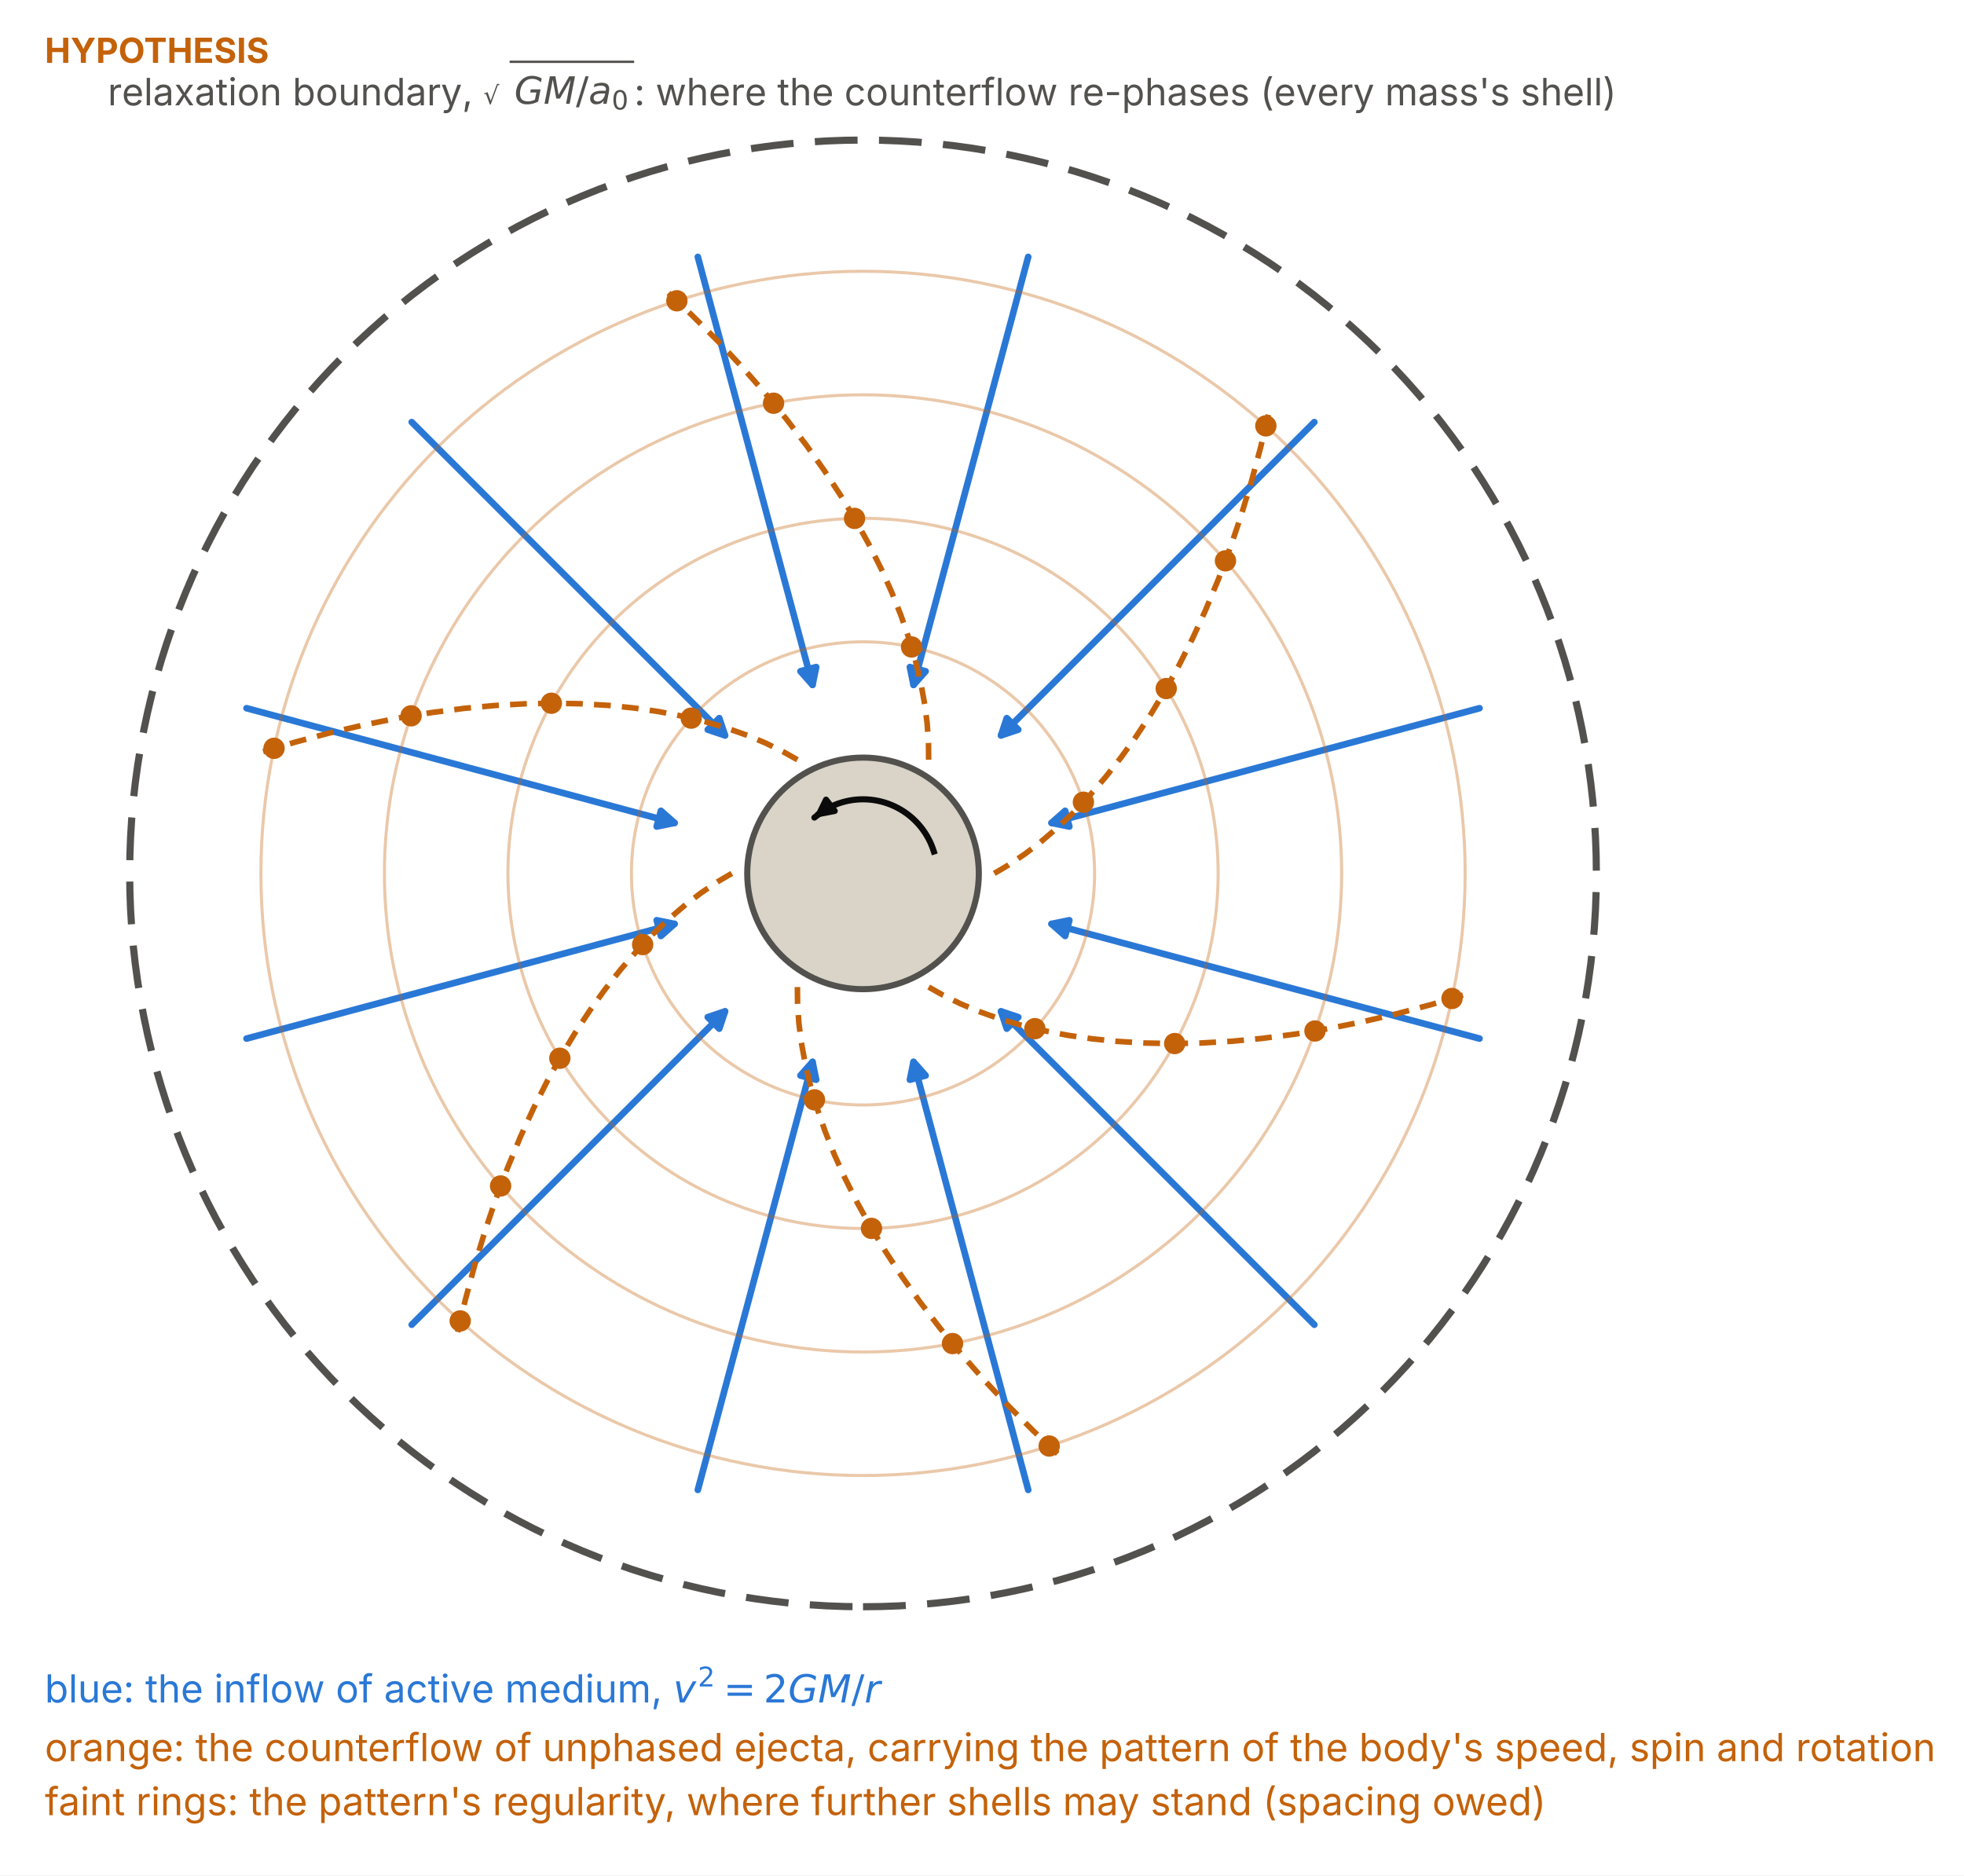
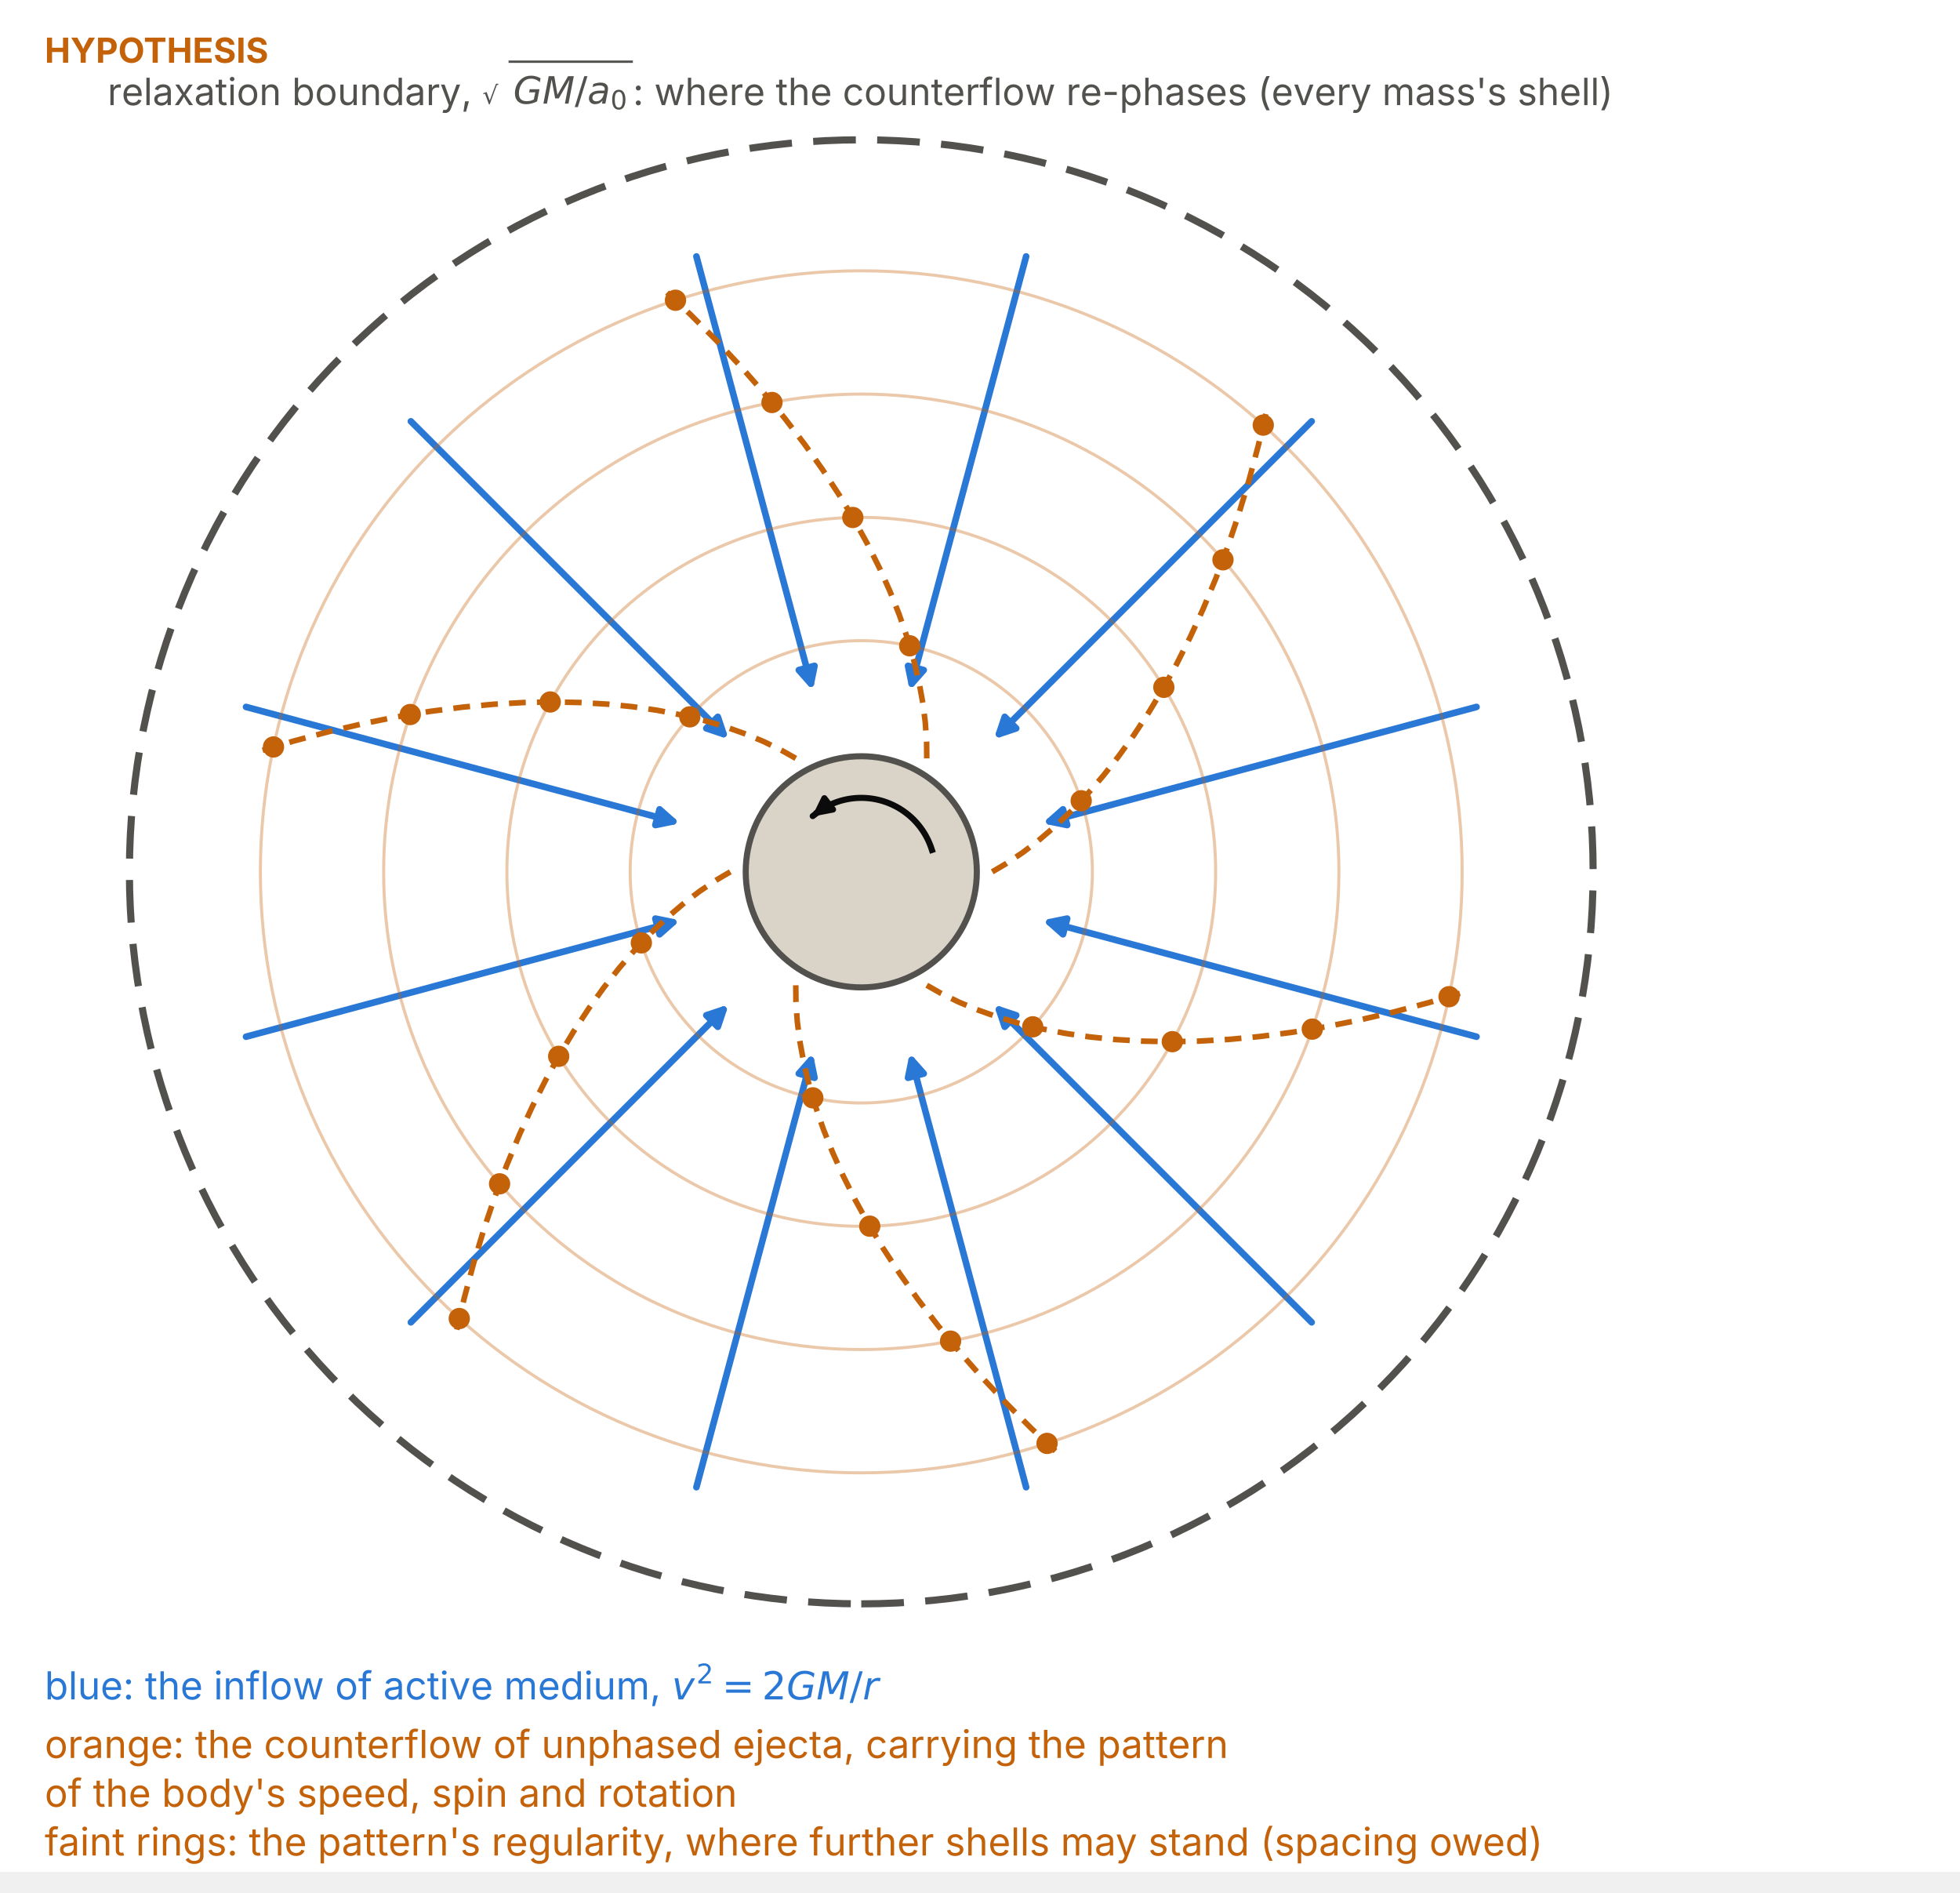
- <svg xmlns="http://www.w3.org/2000/svg" xmlns:xlink="http://www.w3.org/1999/xlink" width="385.781pt" height="368.375pt" viewBox="0 0 385.781 368.375" version="1.1">
+ <svg xmlns="http://www.w3.org/2000/svg" xmlns:xlink="http://www.w3.org/1999/xlink" width="385.781pt" height="372.4pt" viewBox="0 0 385.781 372.4" version="1.1">
  <defs>
    <style type="text/css">*{stroke-linejoin: round; stroke-linecap: butt}</style>
  </defs>
  <g id="figure_1">
    <g id="patch_1">
      <path d="M 0 368.375  L 385.781 368.375  L 385.781 0  L 0 0  z " style="fill: #ffffff" />
    </g>
    <g id="axes_1">
      <g id="patch_2">
        <path d="M 169.521 194.304  C 175.553 194.304 181.339 191.908 185.604 187.643  C 189.869 183.377 192.266 177.592 192.266 171.56  C 192.266 165.528 189.869 159.742 185.604 155.477  C 181.339 151.212 175.553 148.815 169.521 148.815  C 163.489 148.815 157.704 151.212 153.438 155.477  C 149.173 159.742 146.777 165.528 146.777 171.56  C 146.777 177.592 149.173 183.377 153.438 187.643  C 157.704 191.908 163.489 194.304 169.521 194.304  z " clip-path="url(#p2a9e3e7545)" style="fill: #d9d4c7; stroke: #52514e; stroke-width: 1.2; stroke-linejoin: miter" />
      </g>
      <g id="patch_3">
        <path d="M 159.968 160.593  Q 159.895 160.649 160.887 159.888  " clip-path="url(#p2a9e3e7545)" style="fill: none; stroke: #0b0b0b; stroke-width: 1.2; stroke-linecap: round" />
        <path d="M 163.961 159.296  L 160.887 159.888  L 162.257 157.074  z " clip-path="url(#p2a9e3e7545)" style="fill: #0b0b0b; stroke: #0b0b0b; stroke-width: 1.2; stroke-linecap: round" />
      </g>
      <g id="patch_4">
        <path d="M 290.618 139.112  Q 247.88 150.564 206.546 161.639  " clip-path="url(#p2a9e3e7545)" style="fill: none; stroke: #2a78d6; stroke-width: 1.3; stroke-linecap: round" />
        <path d="M 210.051 162.356  L 206.546 161.639  L 209.223 159.265  z " clip-path="url(#p2a9e3e7545)" style="fill: #2a78d6; stroke: #2a78d6; stroke-width: 1.3; stroke-linecap: round" />
      </g>
      <g id="patch_5">
        <path d="M 258.17 82.911  Q 226.884 114.197 196.625 144.456  " clip-path="url(#p2a9e3e7545)" style="fill: none; stroke: #2a78d6; stroke-width: 1.3; stroke-linecap: round" />
        <path d="M 200.019 143.325  L 196.625 144.456  L 197.757 141.062  z " clip-path="url(#p2a9e3e7545)" style="fill: #2a78d6; stroke: #2a78d6; stroke-width: 1.3; stroke-linecap: round" />
      </g>
      <g id="patch_6">
        <path d="M 201.969 50.463  Q 190.517 93.201 179.442 134.535  " clip-path="url(#p2a9e3e7545)" style="fill: none; stroke: #2a78d6; stroke-width: 1.3; stroke-linecap: round" />
        <path d="M 181.816 131.858  L 179.442 134.535  L 178.725 131.03  z " clip-path="url(#p2a9e3e7545)" style="fill: #2a78d6; stroke: #2a78d6; stroke-width: 1.3; stroke-linecap: round" />
      </g>
      <g id="patch_7">
        <path d="M 137.073 50.463  Q 148.525 93.201 159.601 134.535  " clip-path="url(#p2a9e3e7545)" style="fill: none; stroke: #2a78d6; stroke-width: 1.3; stroke-linecap: round" />
        <path d="M 160.318 131.03  L 159.601 134.535  L 157.227 131.858  z " clip-path="url(#p2a9e3e7545)" style="fill: #2a78d6; stroke: #2a78d6; stroke-width: 1.3; stroke-linecap: round" />
      </g>
      <g id="patch_8">
        <path d="M 80.872 82.911  Q 112.159 114.197 142.417 144.456  " clip-path="url(#p2a9e3e7545)" style="fill: none; stroke: #2a78d6; stroke-width: 1.3; stroke-linecap: round" />
        <path d="M 141.286 141.062  L 142.417 144.456  L 139.023 143.325  z " clip-path="url(#p2a9e3e7545)" style="fill: #2a78d6; stroke: #2a78d6; stroke-width: 1.3; stroke-linecap: round" />
      </g>
      <g id="patch_9">
        <path d="M 48.425 139.112  Q 91.163 150.564 132.497 161.639  " clip-path="url(#p2a9e3e7545)" style="fill: none; stroke: #2a78d6; stroke-width: 1.3; stroke-linecap: round" />
        <path d="M 129.82 159.265  L 132.497 161.639  L 128.992 162.356  z " clip-path="url(#p2a9e3e7545)" style="fill: #2a78d6; stroke: #2a78d6; stroke-width: 1.3; stroke-linecap: round" />
      </g>
      <g id="patch_10">
        <path d="M 48.425 204.008  Q 91.163 192.556 132.497 181.481  " clip-path="url(#p2a9e3e7545)" style="fill: none; stroke: #2a78d6; stroke-width: 1.3; stroke-linecap: round" />
        <path d="M 128.992 180.763  L 132.497 181.481  L 129.82 183.854  z " clip-path="url(#p2a9e3e7545)" style="fill: #2a78d6; stroke: #2a78d6; stroke-width: 1.3; stroke-linecap: round" />
      </g>
      <g id="patch_11">
        <path d="M 80.872 260.209  Q 112.159 228.922 142.417 198.664  " clip-path="url(#p2a9e3e7545)" style="fill: none; stroke: #2a78d6; stroke-width: 1.3; stroke-linecap: round" />
        <path d="M 139.023 199.795  L 142.417 198.664  L 141.286 202.058  z " clip-path="url(#p2a9e3e7545)" style="fill: #2a78d6; stroke: #2a78d6; stroke-width: 1.3; stroke-linecap: round" />
      </g>
      <g id="patch_12">
        <path d="M 137.073 292.657  Q 148.525 249.919 159.601 208.584  " clip-path="url(#p2a9e3e7545)" style="fill: none; stroke: #2a78d6; stroke-width: 1.3; stroke-linecap: round" />
        <path d="M 157.227 211.261  L 159.601 208.584  L 160.318 212.09  z " clip-path="url(#p2a9e3e7545)" style="fill: #2a78d6; stroke: #2a78d6; stroke-width: 1.3; stroke-linecap: round" />
      </g>
      <g id="patch_13">
        <path d="M 201.969 292.657  Q 190.517 249.919 179.442 208.584  " clip-path="url(#p2a9e3e7545)" style="fill: none; stroke: #2a78d6; stroke-width: 1.3; stroke-linecap: round" />
        <path d="M 178.725 212.09  L 179.442 208.584  L 181.816 211.261  z " clip-path="url(#p2a9e3e7545)" style="fill: #2a78d6; stroke: #2a78d6; stroke-width: 1.3; stroke-linecap: round" />
      </g>
      <g id="patch_14">
        <path d="M 258.17 260.209  Q 226.884 228.922 196.625 198.664  " clip-path="url(#p2a9e3e7545)" style="fill: none; stroke: #2a78d6; stroke-width: 1.3; stroke-linecap: round" />
        <path d="M 197.757 202.058  L 196.625 198.664  L 200.019 199.795  z " clip-path="url(#p2a9e3e7545)" style="fill: #2a78d6; stroke: #2a78d6; stroke-width: 1.3; stroke-linecap: round" />
      </g>
      <g id="patch_15">
        <path d="M 290.618 204.008  Q 247.88 192.556 206.546 181.481  " clip-path="url(#p2a9e3e7545)" style="fill: none; stroke: #2a78d6; stroke-width: 1.3; stroke-linecap: round" />
        <path d="M 209.223 183.854  L 206.546 181.481  L 210.051 180.763  z " clip-path="url(#p2a9e3e7545)" style="fill: #2a78d6; stroke: #2a78d6; stroke-width: 1.3; stroke-linecap: round" />
      </g>
      <g id="patch_16">
        <path d="M 169.521 217.049  C 181.585 217.049 193.157 212.256 201.687 203.726  C 210.217 195.195 215.01 183.624 215.01 171.56  C 215.01 159.496 210.217 147.925 201.687 139.394  C 193.157 130.864 181.585 126.071 169.521 126.071  C 157.457 126.071 145.886 130.864 137.355 139.394  C 128.825 147.925 124.032 159.496 124.032 171.56  C 124.032 183.624 128.825 195.195 137.355 203.726  C 145.886 212.256 157.457 217.049 169.521 217.049  L 169.521 217.049  z " clip-path="url(#p2a9e3e7545)" style="fill: none; opacity: 0.35; stroke: #c4620a; stroke-width: 0.6; stroke-linejoin: miter" />
      </g>
      <g id="patch_17">
        <path d="M 169.521 241.31  C 188.019 241.31 205.762 233.961 218.842 220.881  C 231.922 207.801 239.271 190.058 239.271 171.56  C 239.271 153.062 231.922 135.319 218.842 122.239  C 205.762 109.159 188.019 101.81 169.521 101.81  C 151.023 101.81 133.28 109.159 120.2 122.239  C 107.12 135.319 99.771 153.062 99.771 171.56  C 99.771 190.058 107.12 207.801 120.2 220.881  C 133.28 233.961 151.023 241.31 169.521 241.31  L 169.521 241.31  z " clip-path="url(#p2a9e3e7545)" style="fill: none; opacity: 0.35; stroke: #c4620a; stroke-width: 0.6; stroke-linejoin: miter" />
      </g>
      <g id="patch_18">
        <path d="M 169.521 265.571  C 194.453 265.571 218.367 255.665 235.997 238.036  C 253.627 220.406 263.532 196.492 263.532 171.56  C 263.532 146.628 253.627 122.714 235.997 105.084  C 218.367 87.454 194.453 77.549 169.521 77.549  C 144.589 77.549 120.675 87.454 103.045 105.084  C 85.416 122.714 75.51 146.628 75.51 171.56  C 75.51 196.492 85.416 220.406 103.045 238.036  C 120.675 255.665 144.589 265.571 169.521 265.571  L 169.521 265.571  z " clip-path="url(#p2a9e3e7545)" style="fill: none; opacity: 0.35; stroke: #c4620a; stroke-width: 0.6; stroke-linejoin: miter" />
      </g>
      <g id="patch_19">
        <path d="M 169.521 289.832  C 200.887 289.832 230.973 277.37 253.152 255.191  C 275.331 233.012 287.793 202.926 287.793 171.56  C 287.793 140.194 275.331 110.108 253.152 87.929  C 230.973 65.75 200.887 53.288 169.521 53.288  C 138.155 53.288 108.069 65.75 85.89 87.929  C 63.711 110.108 51.249 140.194 51.249 171.56  C 51.249 202.926 63.711 233.012 85.89 255.191  C 108.069 277.37 138.155 289.832 169.521 289.832  L 169.521 289.832  z " clip-path="url(#p2a9e3e7545)" style="fill: none; opacity: 0.35; stroke: #c4620a; stroke-width: 0.6; stroke-linejoin: miter" />
      </g>
      <g id="patch_20">
        <path d="M 169.521 315.609  C 207.724 315.609 244.366 300.431 271.379 273.418  C 298.393 246.405 313.57 209.762 313.57 171.56  C 313.57 133.358 298.393 96.715 271.379 69.702  C 244.366 42.689 207.724 27.511 169.521 27.511  C 131.319 27.511 94.676 42.689 67.663 69.702  C 40.65 96.715 25.472 133.358 25.472 171.56  C 25.472 209.762 40.65 246.405 67.663 273.418  C 94.676 300.431 131.319 315.609 169.521 315.609  L 169.521 315.609  z " clip-path="url(#p2a9e3e7545)" style="fill: none; stroke-dasharray: 8.4,4.2; stroke-dashoffset: 0; stroke: #52514e; stroke-width: 1.4; stroke-linejoin: miter" />
      </g>
      <g id="line2d_1">
        <path d="M 183.428 167.258  L 183.202 166.586  L 182.943 165.926  L 182.653 165.279  L 182.331 164.647  L 181.98 164.031  L 181.598 163.433  L 181.188 162.855  L 180.75 162.297  L 180.286 161.761  L 179.796 161.248  L 179.282 160.76  L 178.744 160.298  L 178.185 159.862  L 177.605 159.454  L 177.006 159.075  L 176.389 158.725  L 175.756 158.406  L 175.108 158.118  L 174.446 157.862  L 173.773 157.638  L 173.09 157.448  L 172.399 157.291  L 171.701 157.167  L 170.997 157.078  L 170.29 157.024  L 169.581 157.003  L 168.872 157.018  L 168.165 157.067  L 167.461 157.15  L 166.761 157.267  L 166.069 157.419  L 165.384 157.604  L 164.709 157.822  L 164.046 158.072  L 163.396 158.355  L 162.76 158.669  L 162.14 159.013  L 161.538 159.388  L 160.955 159.791  " clip-path="url(#p2a9e3e7545)" style="fill: none; stroke: #0b0b0b; stroke-width: 1.2; stroke-linecap: square" />
      </g>
      <g id="line2d_2">
        <path d="M 195.298 171.56  L 198.13 169.891  L 201.312 167.751  L 204.364 165.431  L 207.7 162.588  L 210.877 159.57  L 213.902 156.399  L 217.131 152.674  L 220.184 148.802  L 223.069 144.804  L 226.085 140.231  L 228.912 135.538  L 231.558 130.742  L 234.271 125.361  L 236.785 119.884  L 239.312 113.816  L 241.625 107.662  L 243.735 101.436  L 245.802 94.621  L 247.651 87.743  L 249.294 80.813  L 249.412 80.278  L 249.412 80.278  " clip-path="url(#p2a9e3e7545)" style="fill: none; stroke-dasharray: 3.3,2.2; stroke-dashoffset: 0; stroke: #c4620a; stroke-width: 1.1" />
      </g>
      <g id="line2d_3">
        <defs>
          <path id="m020e9b7e8d" d="M 0 1.6  C 0.424 1.6 0.831 1.431 1.131 1.131  C 1.431 0.831 1.6 0.424 1.6 0  C 1.6 -0.424 1.431 -0.831 1.131 -1.131  C 0.831 -1.431 0.424 -1.6 0 -1.6  C -0.424 -1.6 -0.831 -1.431 -1.131 -1.131  C -1.431 -0.831 -1.6 -0.424 -1.6 0  C -1.6 0.424 -1.431 0.831 -1.131 1.131  C -0.831 1.431 -0.424 1.6 0 1.6  z " style="stroke: #c4620a" />
        </defs>
        <g clip-path="url(#p2a9e3e7545)">
          <use xlink:href="#m020e9b7e8d" x="212.809" y="157.579" style="fill: #c4620a; stroke: #c4620a" />
        </g>
      </g>
      <g id="line2d_4">
        <g clip-path="url(#p2a9e3e7545)">
          <use xlink:href="#m020e9b7e8d" x="229.076" y="135.252" style="fill: #c4620a; stroke: #c4620a" />
        </g>
      </g>
      <g id="line2d_5">
        <g clip-path="url(#p2a9e3e7545)">
          <use xlink:href="#m020e9b7e8d" x="240.714" y="110.162" style="fill: #c4620a; stroke: #c4620a" />
        </g>
      </g>
      <g id="line2d_6">
        <g clip-path="url(#p2a9e3e7545)">
          <use xlink:href="#m020e9b7e8d" x="248.646" y="83.654" style="fill: #c4620a; stroke: #c4620a" />
        </g>
      </g>
      <g id="line2d_7">
        <path d="M 182.41 149.236  L 182.381 145.95  L 182.118 142.124  L 181.635 138.32  L 180.841 134.011  L 179.815 129.75  L 178.582 125.545  L 176.97 120.885  L 175.144 116.306  L 173.124 111.808  L 170.671 106.91  L 168.021 102.115  L 165.19 97.425  L 161.886 92.386  L 158.401 87.47  L 154.409 82.247  L 150.236 77.167  L 145.899 72.227  L 141.03 67.029  L 135.999 61.989  L 130.819 57.102  L 130.414 56.732  L 130.414 56.732  " clip-path="url(#p2a9e3e7545)" style="fill: none; stroke-dasharray: 3.3,2.2; stroke-dashoffset: 0; stroke: #c4620a; stroke-width: 1.1" />
      </g>
      <g id="line2d_8">
        <g clip-path="url(#p2a9e3e7545)">
          <use xlink:href="#m020e9b7e8d" x="179.058" y="127.081" style="fill: #c4620a; stroke: #c4620a" />
        </g>
      </g>
      <g id="line2d_9">
        <g clip-path="url(#p2a9e3e7545)">
          <use xlink:href="#m020e9b7e8d" x="167.855" y="101.83" style="fill: #c4620a; stroke: #c4620a" />
        </g>
      </g>
      <g id="line2d_10">
        <g clip-path="url(#p2a9e3e7545)">
          <use xlink:href="#m020e9b7e8d" x="151.946" y="79.206" style="fill: #c4620a; stroke: #c4620a" />
        </g>
      </g>
      <g id="line2d_11">
        <g clip-path="url(#p2a9e3e7545)">
          <use xlink:href="#m020e9b7e8d" x="132.955" y="59.082" style="fill: #c4620a; stroke: #c4620a" />
        </g>
      </g>
      <g id="line2d_12">
        <path d="M 156.633 149.236  L 153.772 147.618  L 150.328 145.933  L 146.792 144.45  L 142.662 142.982  L 138.46 141.74  L 134.201 140.705  L 129.36 139.771  L 124.481 139.063  L 119.576 138.564  L 114.108 138.239  L 108.631 138.137  L 103.153 138.243  L 97.137 138.585  L 91.137 139.146  L 84.618 139.991  L 78.132 141.065  L 71.685 142.351  L 64.75 143.969  L 57.869 145.806  L 51.046 147.848  L 50.524 148.013  L 50.524 148.013  " clip-path="url(#p2a9e3e7545)" style="fill: none; stroke-dasharray: 3.3,2.2; stroke-dashoffset: 0; stroke: #c4620a; stroke-width: 1.1" />
      </g>
      <g id="line2d_13">
        <g clip-path="url(#p2a9e3e7545)">
          <use xlink:href="#m020e9b7e8d" x="135.77" y="141.062" style="fill: #c4620a; stroke: #c4620a" />
        </g>
      </g>
      <g id="line2d_14">
        <g clip-path="url(#p2a9e3e7545)">
          <use xlink:href="#m020e9b7e8d" x="108.3" y="138.137" style="fill: #c4620a; stroke: #c4620a" />
        </g>
      </g>
      <g id="line2d_15">
        <g clip-path="url(#p2a9e3e7545)">
          <use xlink:href="#m020e9b7e8d" x="80.753" y="140.604" style="fill: #c4620a; stroke: #c4620a" />
        </g>
      </g>
      <g id="line2d_16">
        <g clip-path="url(#p2a9e3e7545)">
          <use xlink:href="#m020e9b7e8d" x="53.83" y="146.989" style="fill: #c4620a; stroke: #c4620a" />
        </g>
      </g>
      <g id="line2d_17">
        <path d="M 143.744 171.56  L 140.912 173.228  L 137.731 175.369  L 134.678 177.689  L 131.343 180.532  L 128.166 183.55  L 125.14 186.72  L 121.911 190.446  L 118.858 194.317  L 115.974 198.316  L 112.958 202.889  L 110.131 207.581  L 107.484 212.378  L 104.772 217.759  L 102.258 223.235  L 99.731 229.304  L 97.417 235.458  L 95.307 241.684  L 93.241 248.499  L 91.391 255.377  L 89.749 262.306  L 89.631 262.841  L 89.631 262.841  " clip-path="url(#p2a9e3e7545)" style="fill: none; stroke-dasharray: 3.3,2.2; stroke-dashoffset: 0; stroke: #c4620a; stroke-width: 1.1" />
      </g>
      <g id="line2d_18">
        <g clip-path="url(#p2a9e3e7545)">
          <use xlink:href="#m020e9b7e8d" x="126.234" y="185.54" style="fill: #c4620a; stroke: #c4620a" />
        </g>
      </g>
      <g id="line2d_19">
        <g clip-path="url(#p2a9e3e7545)">
          <use xlink:href="#m020e9b7e8d" x="109.966" y="207.868" style="fill: #c4620a; stroke: #c4620a" />
        </g>
      </g>
      <g id="line2d_20">
        <g clip-path="url(#p2a9e3e7545)">
          <use xlink:href="#m020e9b7e8d" x="98.328" y="232.957" style="fill: #c4620a; stroke: #c4620a" />
        </g>
      </g>
      <g id="line2d_21">
        <g clip-path="url(#p2a9e3e7545)">
          <use xlink:href="#m020e9b7e8d" x="90.396" y="259.466" style="fill: #c4620a; stroke: #c4620a" />
        </g>
      </g>
      <g id="line2d_22">
        <path d="M 156.633 193.884  L 156.662 197.17  L 156.924 200.995  L 157.408 204.799  L 158.202 209.109  L 159.227 213.37  L 160.46 217.575  L 162.072 222.234  L 163.898 226.814  L 165.919 231.311  L 168.371 236.21  L 171.021 241.004  L 173.852 245.694  L 177.156 250.734  L 180.642 255.649  L 184.634 260.872  L 188.806 265.953  L 193.143 270.893  L 198.012 276.09  L 203.044 281.131  L 208.224 286.018  L 208.628 286.388  L 208.628 286.388  " clip-path="url(#p2a9e3e7545)" style="fill: none; stroke-dasharray: 3.3,2.2; stroke-dashoffset: 0; stroke: #c4620a; stroke-width: 1.1" />
      </g>
      <g id="line2d_23">
        <g clip-path="url(#p2a9e3e7545)">
          <use xlink:href="#m020e9b7e8d" x="159.985" y="216.038" style="fill: #c4620a; stroke: #c4620a" />
        </g>
      </g>
      <g id="line2d_24">
        <g clip-path="url(#p2a9e3e7545)">
          <use xlink:href="#m020e9b7e8d" x="171.187" y="241.29" style="fill: #c4620a; stroke: #c4620a" />
        </g>
      </g>
      <g id="line2d_25">
        <g clip-path="url(#p2a9e3e7545)">
          <use xlink:href="#m020e9b7e8d" x="187.097" y="263.913" style="fill: #c4620a; stroke: #c4620a" />
        </g>
      </g>
      <g id="line2d_26">
        <g clip-path="url(#p2a9e3e7545)">
          <use xlink:href="#m020e9b7e8d" x="206.088" y="284.037" style="fill: #c4620a; stroke: #c4620a" />
        </g>
      </g>
      <g id="line2d_27">
        <path d="M 182.41 193.884  L 185.271 195.502  L 188.715 197.187  L 192.251 198.67  L 196.38 200.137  L 200.583 201.38  L 204.841 202.414  L 209.682 203.348  L 214.561 204.057  L 219.466 204.555  L 224.935 204.881  L 230.412 204.983  L 235.889 204.876  L 241.905 204.535  L 247.905 203.974  L 254.425 203.128  L 260.91 202.055  L 267.357 200.769  L 274.293 199.151  L 281.174 197.314  L 287.996 195.272  L 288.519 195.106  L 288.519 195.106  " clip-path="url(#p2a9e3e7545)" style="fill: none; stroke-dasharray: 3.3,2.2; stroke-dashoffset: 0; stroke: #c4620a; stroke-width: 1.1" />
      </g>
      <g id="line2d_28">
        <g clip-path="url(#p2a9e3e7545)">
          <use xlink:href="#m020e9b7e8d" x="203.272" y="202.058" style="fill: #c4620a; stroke: #c4620a" />
        </g>
      </g>
      <g id="line2d_29">
        <g clip-path="url(#p2a9e3e7545)">
          <use xlink:href="#m020e9b7e8d" x="230.742" y="204.982" style="fill: #c4620a; stroke: #c4620a" />
        </g>
      </g>
      <g id="line2d_30">
        <g clip-path="url(#p2a9e3e7545)">
          <use xlink:href="#m020e9b7e8d" x="258.29" y="202.516" style="fill: #c4620a; stroke: #c4620a" />
        </g>
      </g>
      <g id="line2d_31">
        <g clip-path="url(#p2a9e3e7545)">
          <use xlink:href="#m020e9b7e8d" x="285.213" y="196.131" style="fill: #c4620a; stroke: #c4620a" />
        </g>
      </g>
      <g id="text_1">
        <g style="fill: #52514e" transform="translate(21.15123 21.44535)">
          <text>
            <tspan x="0" y="-0.758" style="font-size: 7.4px; font-family: 'Inter'; fill: #52514e">r</tspan>
            <tspan x="2.782" y="-0.758" style="font-size: 7.4px; font-family: 'Inter'; fill: #52514e">e</tspan>
            <tspan x="7.091" y="-0.758" style="font-size: 7.4px; font-family: 'Inter'; fill: #52514e">l</tspan>
            <tspan x="8.881" y="-0.758" style="font-size: 7.4px; font-family: 'Inter'; fill: #52514e">a</tspan>
            <tspan x="13.031" y="-0.758" style="font-size: 7.4px; font-family: 'Inter'; fill: #52514e">x</tspan>
            <tspan x="17.066" y="-0.758" style="font-size: 7.4px; font-family: 'Inter'; fill: #52514e">a</tspan>
            <tspan x="21.216" y="-0.758" style="font-size: 7.4px; font-family: 'Inter'; fill: #52514e">t</tspan>
            <tspan x="23.633" y="-0.758" style="font-size: 7.4px; font-family: 'Inter'; fill: #52514e">i</tspan>
            <tspan x="25.423" y="-0.758" style="font-size: 7.4px; font-family: 'Inter'; fill: #52514e">o</tspan>
            <tspan x="29.855" y="-0.758" style="font-size: 7.4px; font-family: 'Inter'; fill: #52514e">n</tspan>
            <tspan x="34.221" y="-0.758" style="font-size: 7.4px; font-family: 'Inter'; fill: #52514e"> </tspan>
            <tspan x="36.3" y="-0.758" style="font-size: 7.4px; font-family: 'Inter'; fill: #52514e">b</tspan>
            <tspan x="40.825" y="-0.758" style="font-size: 7.4px; font-family: 'Inter'; fill: #52514e">o</tspan>
            <tspan x="45.257" y="-0.758" style="font-size: 7.4px; font-family: 'Inter'; fill: #52514e">u</tspan>
            <tspan x="49.627" y="-0.758" style="font-size: 7.4px; font-family: 'Inter'; fill: #52514e">n</tspan>
            <tspan x="53.993" y="-0.758" style="font-size: 7.4px; font-family: 'Inter'; fill: #52514e">d</tspan>
            <tspan x="58.519" y="-0.758" style="font-size: 7.4px; font-family: 'Inter'; fill: #52514e">a</tspan>
            <tspan x="62.669" y="-0.758" style="font-size: 7.4px; font-family: 'Inter'; fill: #52514e">r</tspan>
            <tspan x="65.451" y="-0.758" style="font-size: 7.4px; font-family: 'Inter'; fill: #52514e">y</tspan>
            <tspan x="69.605" y="-0.758" style="font-size: 7.4px; font-family: 'Inter'; fill: #52514e">,</tspan>
            <tspan x="71.734" y="-0.758" style="font-size: 7.4px; font-family: 'Inter'; fill: #52514e"> </tspan>
            <tspan x="103.415" y="-0.758" style="font-size: 7.4px; font-family: 'Inter'; fill: #52514e">:</tspan>
            <tspan x="105.544" y="-0.758" style="font-size: 7.4px; font-family: 'Inter'; fill: #52514e"> </tspan>
            <tspan x="107.623" y="-0.758" style="font-size: 7.4px; font-family: 'Inter'; fill: #52514e">w</tspan>
            <tspan x="113.671" y="-0.758" style="font-size: 7.4px; font-family: 'Inter'; fill: #52514e">h</tspan>
            <tspan x="118.041" y="-0.758" style="font-size: 7.4px; font-family: 'Inter'; fill: #52514e">e</tspan>
            <tspan x="122.35" y="-0.758" style="font-size: 7.4px; font-family: 'Inter'; fill: #52514e">r</tspan>
            <tspan x="125.132" y="-0.758" style="font-size: 7.4px; font-family: 'Inter'; fill: #52514e">e</tspan>
            <tspan x="129.441" y="-0.758" style="font-size: 7.4px; font-family: 'Inter'; fill: #52514e"> </tspan>
            <tspan x="131.52" y="-0.758" style="font-size: 7.4px; font-family: 'Inter'; fill: #52514e">t</tspan>
            <tspan x="133.938" y="-0.758" style="font-size: 7.4px; font-family: 'Inter'; fill: #52514e">h</tspan>
            <tspan x="138.308" y="-0.758" style="font-size: 7.4px; font-family: 'Inter'; fill: #52514e">e</tspan>
            <tspan x="142.617" y="-0.758" style="font-size: 7.4px; font-family: 'Inter'; fill: #52514e"> </tspan>
            <tspan x="144.695" y="-0.758" style="font-size: 7.4px; font-family: 'Inter'; fill: #52514e">c</tspan>
            <tspan x="148.917" y="-0.758" style="font-size: 7.4px; font-family: 'Inter'; fill: #52514e">o</tspan>
            <tspan x="153.349" y="-0.758" style="font-size: 7.4px; font-family: 'Inter'; fill: #52514e">u</tspan>
            <tspan x="157.719" y="-0.758" style="font-size: 7.4px; font-family: 'Inter'; fill: #52514e">n</tspan>
            <tspan x="162.086" y="-0.758" style="font-size: 7.4px; font-family: 'Inter'; fill: #52514e">t</tspan>
            <tspan x="164.503" y="-0.758" style="font-size: 7.4px; font-family: 'Inter'; fill: #52514e">e</tspan>
            <tspan x="168.812" y="-0.758" style="font-size: 7.4px; font-family: 'Inter'; fill: #52514e">r</tspan>
            <tspan x="171.595" y="-0.758" style="font-size: 7.4px; font-family: 'Inter'; fill: #52514e">f</tspan>
            <tspan x="174.33" y="-0.758" style="font-size: 7.4px; font-family: 'Inter'; fill: #52514e">l</tspan>
            <tspan x="176.12" y="-0.758" style="font-size: 7.4px; font-family: 'Inter'; fill: #52514e">o</tspan>
            <tspan x="180.551" y="-0.758" style="font-size: 7.4px; font-family: 'Inter'; fill: #52514e">w</tspan>
            <tspan x="186.6" y="-0.758" style="font-size: 7.4px; font-family: 'Inter'; fill: #52514e"> </tspan>
            <tspan x="188.678" y="-0.758" style="font-size: 7.4px; font-family: 'Inter'; fill: #52514e">r</tspan>
            <tspan x="191.46" y="-0.758" style="font-size: 7.4px; font-family: 'Inter'; fill: #52514e">e</tspan>
            <tspan x="195.769" y="-0.758" style="font-size: 7.4px; font-family: 'Inter'; fill: #52514e">-</tspan>
            <tspan x="199.169" y="-0.758" style="font-size: 7.4px; font-family: 'Inter'; fill: #52514e">p</tspan>
            <tspan x="203.694" y="-0.758" style="font-size: 7.4px; font-family: 'Inter'; fill: #52514e">h</tspan>
            <tspan x="208.064" y="-0.758" style="font-size: 7.4px; font-family: 'Inter'; fill: #52514e">a</tspan>
            <tspan x="212.214" y="-0.758" style="font-size: 7.4px; font-family: 'Inter'; fill: #52514e">s</tspan>
            <tspan x="216.115" y="-0.758" style="font-size: 7.4px; font-family: 'Inter'; fill: #52514e">e</tspan>
            <tspan x="220.424" y="-0.758" style="font-size: 7.4px; font-family: 'Inter'; fill: #52514e">s</tspan>
            <tspan x="224.325" y="-0.758" style="font-size: 7.4px; font-family: 'Inter'; fill: #52514e"> </tspan>
            <tspan x="226.404" y="-0.758" style="font-size: 7.4px; font-family: 'Inter'; fill: #52514e">(</tspan>
            <tspan x="229.099" y="-0.758" style="font-size: 7.4px; font-family: 'Inter'; fill: #52514e">e</tspan>
            <tspan x="233.408" y="-0.758" style="font-size: 7.4px; font-family: 'Inter'; fill: #52514e">v</tspan>
            <tspan x="237.562" y="-0.758" style="font-size: 7.4px; font-family: 'Inter'; fill: #52514e">e</tspan>
            <tspan x="241.87" y="-0.758" style="font-size: 7.4px; font-family: 'Inter'; fill: #52514e">r</tspan>
            <tspan x="244.653" y="-0.758" style="font-size: 7.4px; font-family: 'Inter'; fill: #52514e">y</tspan>
            <tspan x="248.806" y="-0.758" style="font-size: 7.4px; font-family: 'Inter'; fill: #52514e"> </tspan>
            <tspan x="250.885" y="-0.758" style="font-size: 7.4px; font-family: 'Inter'; fill: #52514e">m</tspan>
            <tspan x="257.359" y="-0.758" style="font-size: 7.4px; font-family: 'Inter'; fill: #52514e">a</tspan>
            <tspan x="261.509" y="-0.758" style="font-size: 7.4px; font-family: 'Inter'; fill: #52514e">s</tspan>
            <tspan x="265.41" y="-0.758" style="font-size: 7.4px; font-family: 'Inter'; fill: #52514e">s</tspan>
            <tspan x="269.311" y="-0.758" style="font-size: 7.4px; font-family: 'Inter'; fill: #52514e">'</tspan>
            <tspan x="271.527" y="-0.758" style="font-size: 7.4px; font-family: 'Inter'; fill: #52514e">s</tspan>
            <tspan x="275.428" y="-0.758" style="font-size: 7.4px; font-family: 'Inter'; fill: #52514e"> </tspan>
            <tspan x="277.506" y="-0.758" style="font-size: 7.4px; font-family: 'Inter'; fill: #52514e">s</tspan>
            <tspan x="281.407" y="-0.758" style="font-size: 7.4px; font-family: 'Inter'; fill: #52514e">h</tspan>
            <tspan x="285.778" y="-0.758" style="font-size: 7.4px; font-family: 'Inter'; fill: #52514e">e</tspan>
            <tspan x="290.086" y="-0.758" style="font-size: 7.4px; font-family: 'Inter'; fill: #52514e">l</tspan>
            <tspan x="291.876" y="-0.758" style="font-size: 7.4px; font-family: 'Inter'; fill: #52514e">l</tspan>
            <tspan x="293.666" y="-0.758" style="font-size: 7.4px; font-family: 'Inter'; fill: #52514e">)</tspan>
            <tspan x="73.812" y="-1.009" style="font-size: 4.868px; font-family: 'STIXSizeOneSym'; fill: #52514e">√</tspan>
            <tspan x="79.874" y="-1.053" style="font-style: oblique; font-size: 7.4px; font-family: 'DejaVu Sans'; fill: #52514e">G</tspan>
            <tspan x="85.601" y="-1.053" style="font-style: oblique; font-size: 7.4px; font-family: 'DejaVu Sans'; fill: #52514e">M</tspan>
            <tspan x="94.467" y="-1.053" style="font-style: oblique; font-size: 7.4px; font-family: 'DejaVu Sans'; fill: #52514e">a</tspan>
            <tspan x="91.977" y="-1.053" style="font-size: 7.4px; font-family: 'DejaVu Sans'; fill: #52514e">/</tspan>
            <tspan x="98.996" y="0.057" style="font-size: 5.18px; font-family: 'DejaVu Sans'; fill: #52514e">0</tspan>
          </text>
          <rect x="78.949" y="-9.537" width="24.466" height="0.463" />
        </g>
      </g>
      <g id="text_2">
        <g style="fill: #2a78d6" transform="translate(8.792615 335.321)">
          <text>
            <tspan x="0" y="-0.913" style="font-size: 7.6px; font-family: 'Inter'; fill: #2a78d6">b</tspan>
            <tspan x="4.65" y="-0.913" style="font-size: 7.6px; font-family: 'Inter'; fill: #2a78d6">l</tspan>
            <tspan x="6.489" y="-0.913" style="font-size: 7.6px; font-family: 'Inter'; fill: #2a78d6">u</tspan>
            <tspan x="10.979" y="-0.913" style="font-size: 7.6px; font-family: 'Inter'; fill: #2a78d6">e</tspan>
            <tspan x="15.406" y="-0.913" style="font-size: 7.6px; font-family: 'Inter'; fill: #2a78d6">:</tspan>
            <tspan x="17.594" y="-0.913" style="font-size: 7.6px; font-family: 'Inter'; fill: #2a78d6"> </tspan>
            <tspan x="19.73" y="-0.913" style="font-size: 7.6px; font-family: 'Inter'; fill: #2a78d6">t</tspan>
            <tspan x="22.214" y="-0.913" style="font-size: 7.6px; font-family: 'Inter'; fill: #2a78d6">h</tspan>
            <tspan x="26.704" y="-0.913" style="font-size: 7.6px; font-family: 'Inter'; fill: #2a78d6">e</tspan>
            <tspan x="31.131" y="-0.913" style="font-size: 7.6px; font-family: 'Inter'; fill: #2a78d6"> </tspan>
            <tspan x="33.267" y="-0.913" style="font-size: 7.6px; font-family: 'Inter'; fill: #2a78d6">i</tspan>
            <tspan x="35.106" y="-0.913" style="font-size: 7.6px; font-family: 'Inter'; fill: #2a78d6">n</tspan>
            <tspan x="39.593" y="-0.913" style="font-size: 7.6px; font-family: 'Inter'; fill: #2a78d6">f</tspan>
            <tspan x="42.403" y="-0.913" style="font-size: 7.6px; font-family: 'Inter'; fill: #2a78d6">l</tspan>
            <tspan x="44.242" y="-0.913" style="font-size: 7.6px; font-family: 'Inter'; fill: #2a78d6">o</tspan>
            <tspan x="48.796" y="-0.913" style="font-size: 7.6px; font-family: 'Inter'; fill: #2a78d6">w</tspan>
            <tspan x="55.01" y="-0.913" style="font-size: 7.6px; font-family: 'Inter'; fill: #2a78d6"> </tspan>
            <tspan x="57.146" y="-0.913" style="font-size: 7.6px; font-family: 'Inter'; fill: #2a78d6">o</tspan>
            <tspan x="61.699" y="-0.913" style="font-size: 7.6px; font-family: 'Inter'; fill: #2a78d6">f</tspan>
            <tspan x="64.51" y="-0.913" style="font-size: 7.6px; font-family: 'Inter'; fill: #2a78d6"> </tspan>
            <tspan x="66.646" y="-0.913" style="font-size: 7.6px; font-family: 'Inter'; fill: #2a78d6">a</tspan>
            <tspan x="70.91" y="-0.913" style="font-size: 7.6px; font-family: 'Inter'; fill: #2a78d6">c</tspan>
            <tspan x="75.248" y="-0.913" style="font-size: 7.6px; font-family: 'Inter'; fill: #2a78d6">t</tspan>
            <tspan x="77.732" y="-0.913" style="font-size: 7.6px; font-family: 'Inter'; fill: #2a78d6">i</tspan>
            <tspan x="79.571" y="-0.913" style="font-size: 7.6px; font-family: 'Inter'; fill: #2a78d6">v</tspan>
            <tspan x="83.839" y="-0.913" style="font-size: 7.6px; font-family: 'Inter'; fill: #2a78d6">e</tspan>
            <tspan x="88.266" y="-0.913" style="font-size: 7.6px; font-family: 'Inter'; fill: #2a78d6"> </tspan>
            <tspan x="90.402" y="-0.913" style="font-size: 7.6px; font-family: 'Inter'; fill: #2a78d6">m</tspan>
            <tspan x="97.054" y="-0.913" style="font-size: 7.6px; font-family: 'Inter'; fill: #2a78d6">e</tspan>
            <tspan x="101.481" y="-0.913" style="font-size: 7.6px; font-family: 'Inter'; fill: #2a78d6">d</tspan>
            <tspan x="106.131" y="-0.913" style="font-size: 7.6px; font-family: 'Inter'; fill: #2a78d6">i</tspan>
            <tspan x="107.97" y="-0.913" style="font-size: 7.6px; font-family: 'Inter'; fill: #2a78d6">u</tspan>
            <tspan x="112.46" y="-0.913" style="font-size: 7.6px; font-family: 'Inter'; fill: #2a78d6">m</tspan>
            <tspan x="119.112" y="-0.913" style="font-size: 7.6px; font-family: 'Inter'; fill: #2a78d6">,</tspan>
            <tspan x="121.3" y="-0.913" style="font-size: 7.6px; font-family: 'Inter'; fill: #2a78d6"> </tspan>
            <tspan x="123.436" y="-0.913" style="font-style: oblique; font-size: 7.6px; font-family: 'DejaVu Sans'; fill: #2a78d6">v</tspan>
            <tspan x="146.012" y="-0.913" style="font-style: oblique; font-size: 7.6px; font-family: 'DejaVu Sans'; fill: #2a78d6">G</tspan>
            <tspan x="151.896" y="-0.913" style="font-style: oblique; font-size: 7.6px; font-family: 'DejaVu Sans'; fill: #2a78d6">M</tspan>
            <tspan x="161.006" y="-0.913" style="font-style: oblique; font-size: 7.6px; font-family: 'DejaVu Sans'; fill: #2a78d6">r</tspan>
            <tspan x="128.269" y="-4.052" style="font-size: 5.32px; font-family: 'DejaVu Sans'; fill: #2a78d6">2</tspan>
            <tspan x="133.338" y="-0.913" style="font-size: 7.6px; font-family: 'DejaVu Sans'; fill: #2a78d6">=</tspan>
            <tspan x="141.18" y="-0.913" style="font-size: 7.6px; font-family: 'DejaVu Sans'; fill: #2a78d6">2</tspan>
            <tspan x="158.448" y="-0.913" style="font-size: 7.6px; font-family: 'DejaVu Sans'; fill: #2a78d6">/</tspan>
          </text>
        </g>
      </g>
      <g id="text_3">
-         <text style="font-size: 7.6px; font-family: 'Inter'; text-anchor: start; fill: #c4620a" x="8.793" y="345.935" transform="rotate(-0 8.792615 345.9352)">orange: the counterflow of unphased ejecta, carrying the pattern of the body's speed, spin and rotation</text>
+         <text style="font-size: 7.6px; font-family: 'Inter'; text-anchor: start; fill: #c4620a" x="8.793" y="345.935" transform="rotate(-0 8.792615 345.9352)">orange: the counterflow of unphased ejecta, carrying the pattern</text>
+         <text style="font-size: 7.6px; font-family: 'Inter'; text-anchor: start; fill: #c4620a" x="8.793" y="355.535" transform="rotate(-0 8.792615 355.5352)">of the body's speed, spin and rotation</text>
      </g>
      <g id="text_4">
-         <text style="font-size: 7.6px; font-family: 'Inter'; text-anchor: start; fill: #c4620a" x="8.793" y="356.549" transform="rotate(-0 8.792615 356.5493)">faint rings: the pattern's regularity, where further shells may stand (spacing owed)</text>
+         <text style="font-size: 7.6px; font-family: 'Inter'; text-anchor: start; fill: #c4620a" x="8.793" y="365.135" transform="rotate(-0 8.792615 365.1352)">faint rings: the pattern's regularity, where further shells may stand (spacing owed)</text>
      </g>
      <g id="text_5">
        <text style="font-weight: 700; font-size: 6.8px; font-family: 'Inter'; text-anchor: start; fill: #c4620a" x="8.793" y="12.348" transform="rotate(-0 8.792615 12.3475)">HYPOTHESIS</text>
      </g>
    </g>
  </g>
  <defs>
    <clipPath id="p2a9e3e7545">
      <rect x="5.76" y="7.799" width="327.522" height="354.816" />
    </clipPath>
  </defs>
</svg>
